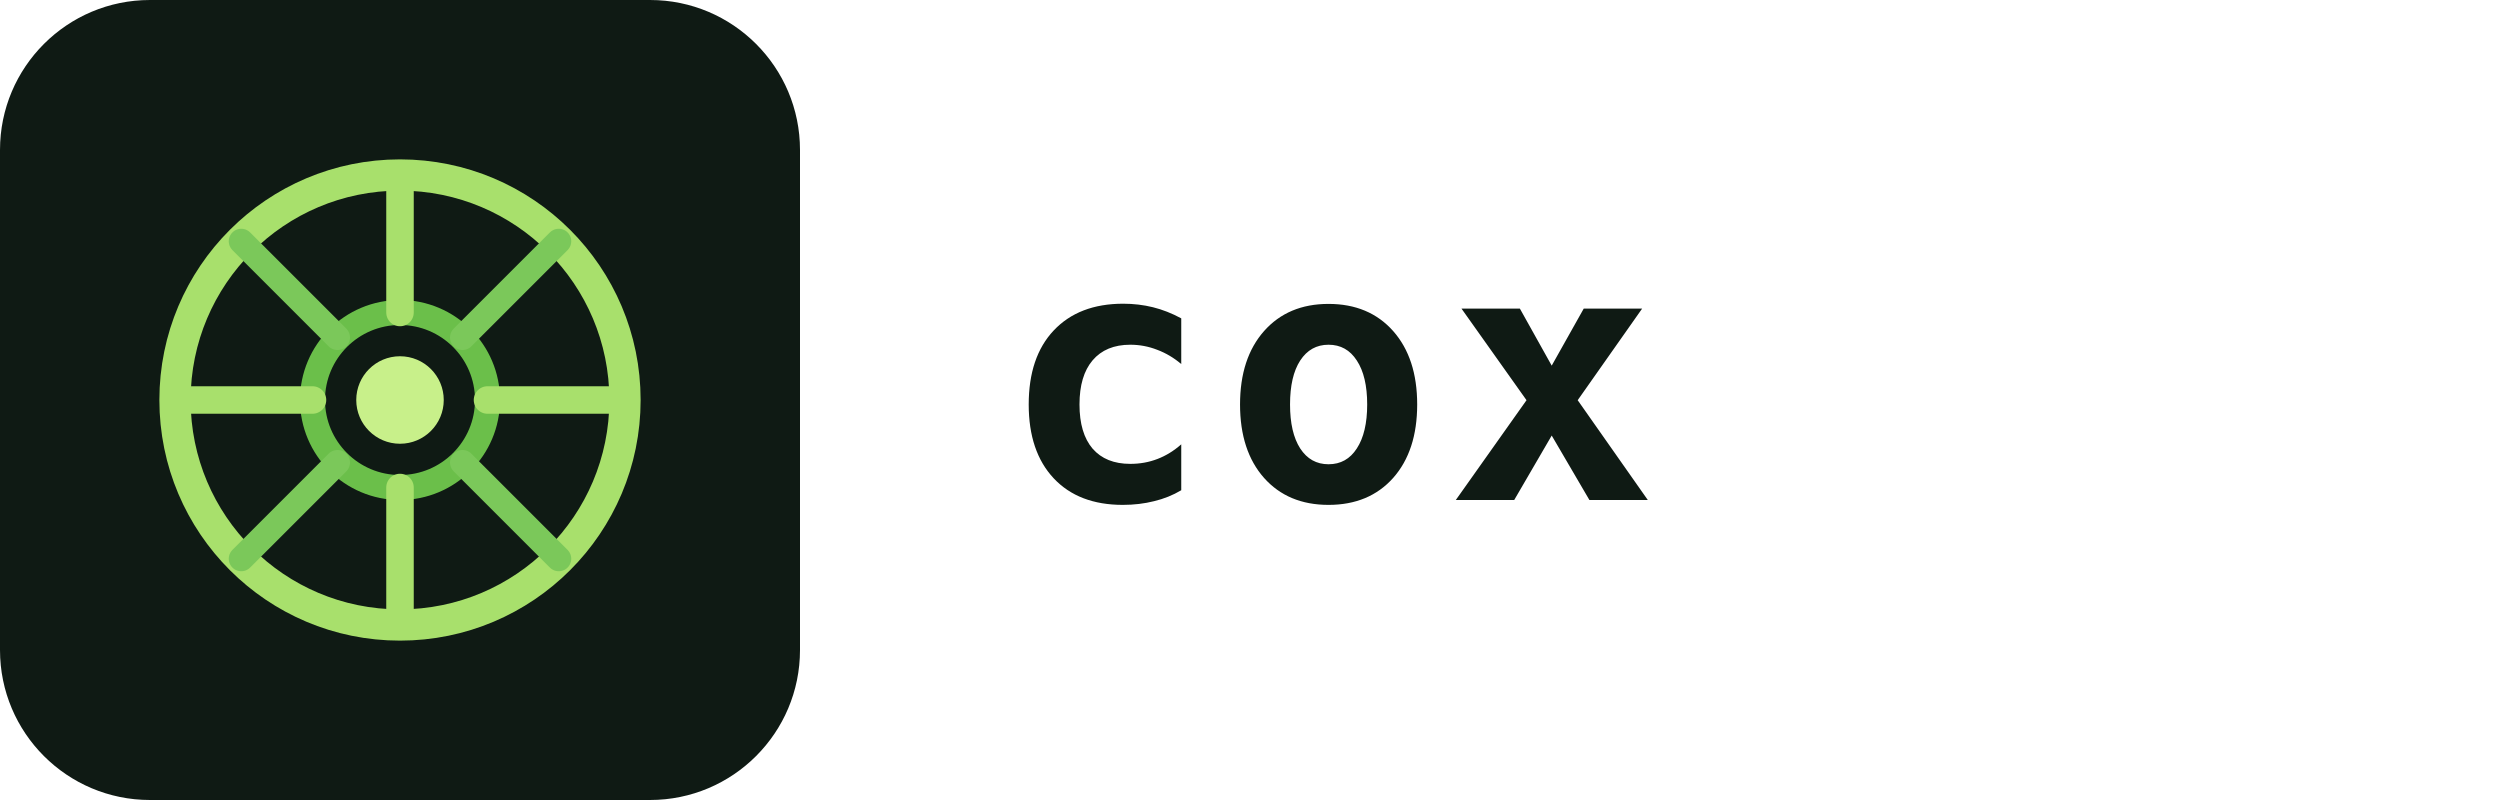
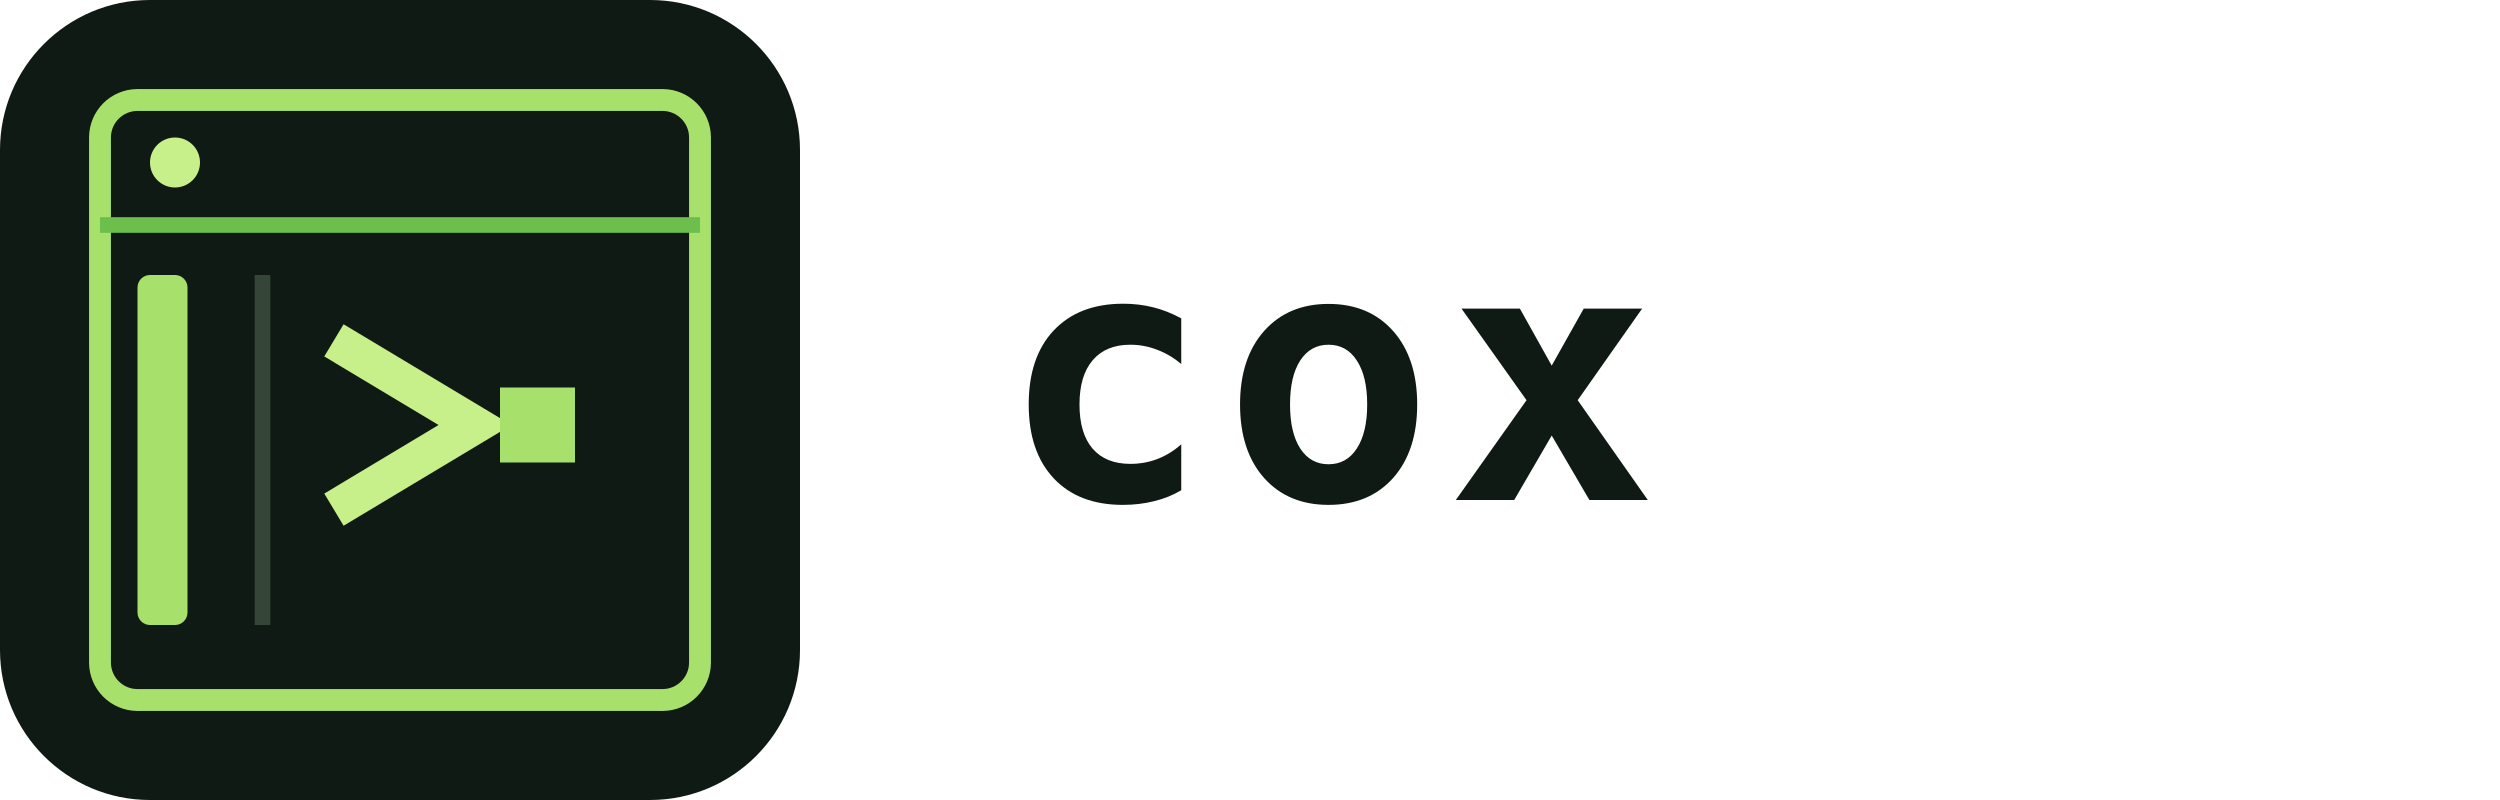
<svg xmlns="http://www.w3.org/2000/svg" viewBox="0 0 200 64" role="img" aria-label="cox">
  <rect width="64" height="64" rx="12" fill="#0F1A14" />
-   <circle cx="32" cy="32" r="18" fill="none" stroke="#A8E06C" stroke-width="2.5" />
-   <circle cx="32" cy="32" r="7" fill="none" stroke="#6BBF4A" stroke-width="2" />
-   <line x1="32" y1="14" x2="32" y2="25" stroke="#A8E06C" stroke-width="2.2" stroke-linecap="round" />
-   <line x1="32" y1="39" x2="32" y2="50" stroke="#A8E06C" stroke-width="2.2" stroke-linecap="round" />
-   <line x1="14" y1="32" x2="25" y2="32" stroke="#A8E06C" stroke-width="2.2" stroke-linecap="round" />
-   <line x1="39" y1="32" x2="50" y2="32" stroke="#A8E06C" stroke-width="2.2" stroke-linecap="round" />
-   <line x1="19.3" y1="19.3" x2="27" y2="27" stroke="#7BC85A" stroke-width="2" stroke-linecap="round" />
-   <line x1="37" y1="37" x2="44.7" y2="44.7" stroke="#7BC85A" stroke-width="2" stroke-linecap="round" />
-   <line x1="44.7" y1="19.3" x2="37" y2="27" stroke="#7BC85A" stroke-width="2" stroke-linecap="round" />
-   <line x1="27" y1="37" x2="19.3" y2="44.7" stroke="#7BC85A" stroke-width="2" stroke-linecap="round" />
-   <circle cx="32" cy="32" r="3.5" fill="#C8F08A" />
+   <rect x="8" y="8" width="48" height="48" rx="3" fill="none" stroke="#A8E06C" stroke-width="1.75" />
+   <line x1="8" y1="18" x2="56" y2="18" stroke="#6BBF4A" stroke-width="1.25" />
+   <circle cx="14" cy="13" r="2" fill="#C8F08A" />
+   <rect x="11" y="22" width="4" height="28" rx="1" fill="#A8E06C" />
+   <line x1="21" y1="22" x2="21" y2="50" stroke="#344638" stroke-width="1.25" />
+   <path d="M28 28 L38 34 L28 40" fill="none" stroke="#C8F08A" stroke-width="3" stroke-linecap="square" stroke-linejoin="miter" />
+   <rect x="40" y="31" width="6" height="6" fill="#A8E06C" />
  <text x="80" y="40" font-family="IBM Plex Mono, JetBrains Mono, ui-monospace, monospace" font-size="28" font-weight="600" letter-spacing="1" fill="#0F1A14">cox</text>
</svg>
